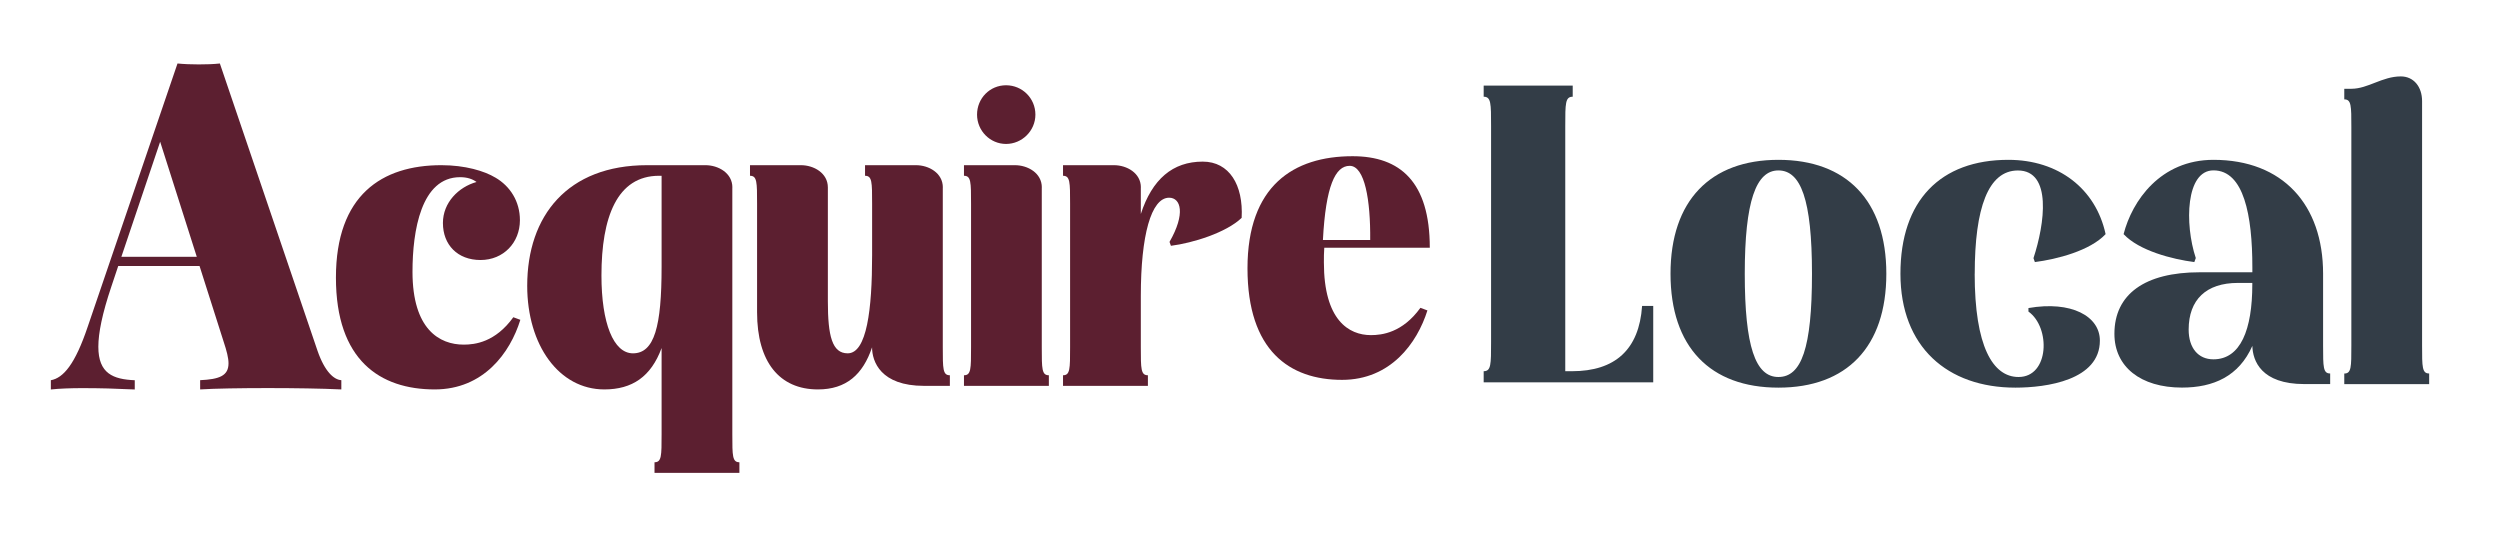
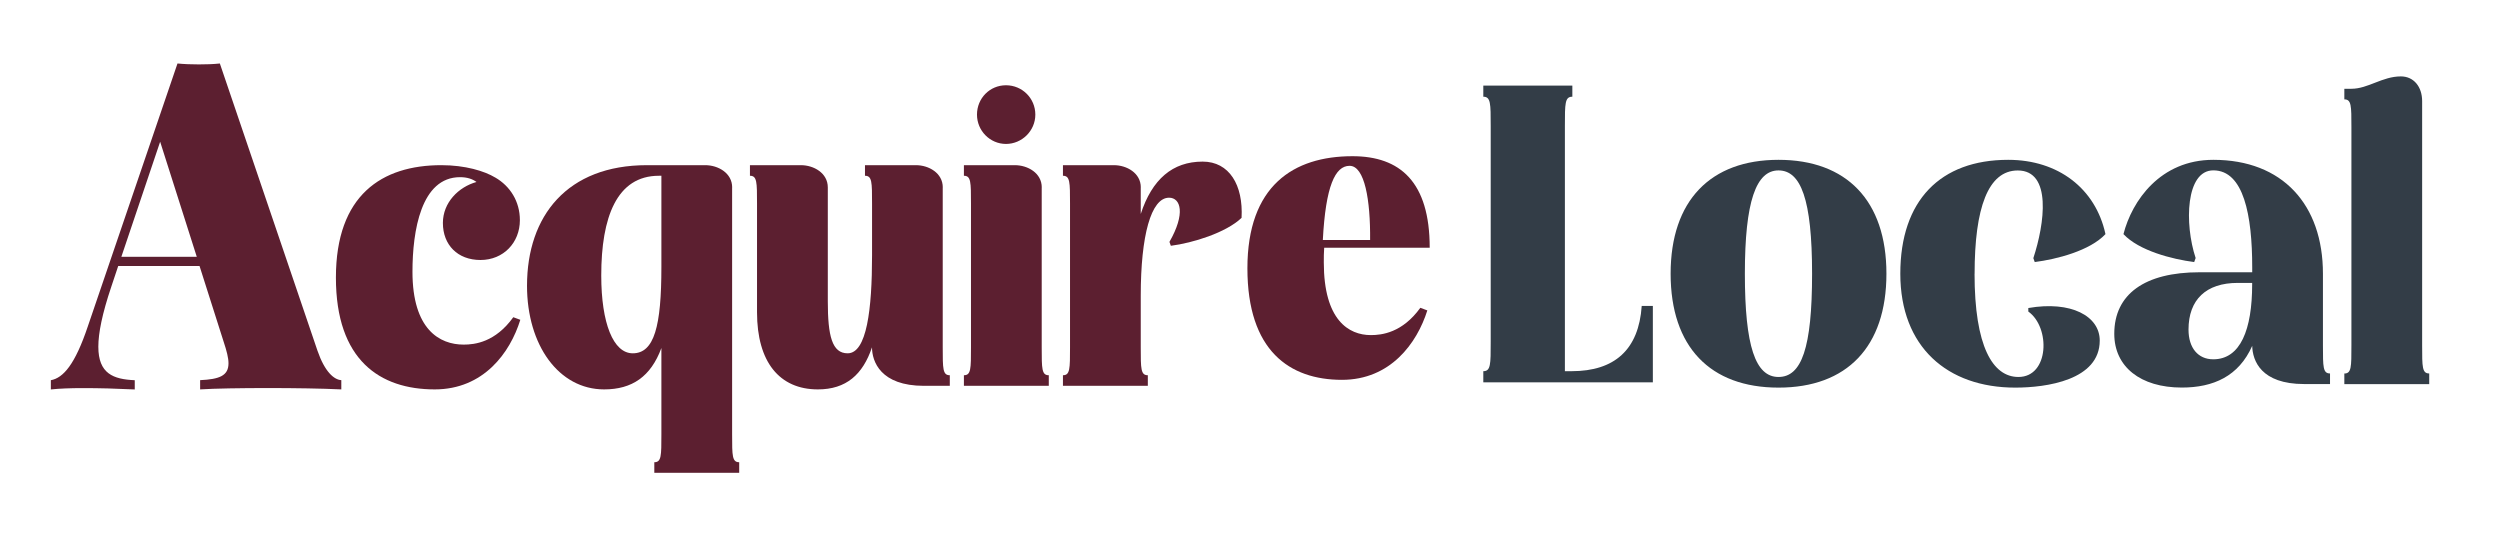
- <svg xmlns="http://www.w3.org/2000/svg" id="Layer_1" data-name="Layer 1" viewBox="0 0 462.67 100.1">
+ <svg xmlns="http://www.w3.org/2000/svg" data-name="Layer 1" viewBox="0 0 462.7 100.1">
  <defs>
-     <style>
-       .cls-1 {
+     <style>.cls-1 {
        fill: #333d47;
      }

      .cls-2 {
        fill: #5c1f30;
-       }
-     </style>
+       }</style>
  </defs>
-   <g>
-     <path class="cls-2" d="M58.76,64.91c1.35,3.91,3.06,5.37,4.41,5.45v1.71c-3.61-.17-8.67-.25-13.59-.25s-9.88.08-12.54.25v-1.71c3.53-.17,5.25-.79,5.25-3.12,0-1-.33-2.29-.91-4.03l-4.45-13.98h-15.05l-1.28,3.83c-1.68,4.99-2.4,8.57-2.4,11.11,0,4.99,2.77,6.03,6.74,6.2v1.71c-3.72-.17-6.34-.25-9.77-.25-1.97,0-4.26.08-5.76.25v-1.71c2.3-.42,4.48-2.91,6.85-9.98L32.85,11.75c1.2.12,2.59.17,3.94.17s2.73-.04,3.9-.17l18.07,53.16ZM29.64,26.23l-7.18,21.3h13.96l-6.78-21.3Z" />
-     <path class="cls-2" d="M91.67,32.86c2.74,1.59,4.55,4.41,4.55,7.89,0,4.15-3.04,7.37-7.29,7.37s-6.96-2.81-6.96-6.85c0-3.78,2.89-6.66,6.22-7.59-.7-.52-1.67-.89-3.04-.89-7.22,0-8.81,9.92-8.81,17.51,0,10.7,5.03,13.48,9.48,13.48,2.07,0,5.85-.44,9.18-5.07l1.3.48c-1.89,6.11-6.81,12.88-15.84,12.88-10.14,0-18.29-5.41-18.29-20.69s8.51-20.81,19.51-20.81c4.41,0,7.96,1.07,10,2.3Z" />
-     <path class="cls-2" d="M262.88,56.97l1.29.48c-1.92,6.09-6.83,12.85-15.8,12.85-9.71,0-17.5-5.39-17.5-20.64s8.49-20.75,19.45-20.75c8.82,0,14.29,4.76,14.29,16.94h-19.53c-.07.89-.07,1.81-.07,2.73,0,10.67,4.61,13.44,8.71,13.44,2.03,0,5.83-.44,9.16-5.06ZM244.83,44.42h8.75c.07-7.38-1-13.73-3.8-13.73-2.66,0-4.43,3.73-4.95,13.73Z" />
-     <path class="cls-2" d="M135.53,34.69v45.69c0,3.99,0,5.17,1.31,5.17v1.96h-15.71v-1.96c1.31,0,1.31-1.18,1.31-5.17v-15.97c-1.96,5.3-5.43,7.66-10.6,7.66-8.38,0-14.27-8.18-14.27-19.18,0-12.96,7.46-22.32,22.19-22.32h10.8c2.36,0,4.98,1.44,4.98,4.12ZM117.14,65.39c3.99,0,5.3-5.04,5.3-15.97v-16.89h-.46c-7.79,0-10.67,7.66-10.67,18.46,0,8.84,2.23,14.4,5.83,14.4Z" />
-     <path class="cls-2" d="M174.48,34.69v29.59c0,3.99,0,5.17,1.31,5.17v1.96h-4.78c-8.05,0-9.62-4.52-9.62-7.13-1.7,5.04-4.78,7.79-10.02,7.79-7.14,0-11.26-5.11-11.26-14.27v-20.1c0-3.99,0-5.17-1.31-5.17v-1.96h9.43c2.36,0,4.98,1.44,4.98,4.12v21.08c0,6.42.79,9.62,3.67,9.62,3.54,0,4.52-8.12,4.52-18.13v-9.56c0-3.99,0-5.17-1.31-5.17v-1.96h9.43c2.36,0,4.97,1.44,4.97,4.12Z" />
-     <path class="cls-2" d="M192.8,34.69v29.59c0,3.99,0,5.17,1.31,5.17v1.96h-15.71v-1.96c1.31,0,1.31-1.18,1.31-5.17v-26.58c0-3.99,0-5.17-1.31-5.17v-1.96h9.43c2.36,0,4.98,1.44,4.98,4.12ZM180.82,21.21c0-3.01,2.36-5.43,5.37-5.43s5.43,2.42,5.43,5.43-2.49,5.43-5.43,5.43-5.37-2.42-5.37-5.43Z" />
-     <path class="cls-2" d="M211.13,34.69v4.91c2.09-6.42,5.89-9.69,11.46-9.69,4.91,0,7.53,4.32,7.2,10.41-2.88,2.75-9.03,4.65-13.09,5.17l-.26-.72c3.01-5.24,2.09-8.18-.07-8.18-3.34,0-5.24,7-5.24,18.13v9.56c0,3.99,0,5.17,1.31,5.17v1.96h-15.71v-1.96c1.31,0,1.31-1.18,1.31-5.17v-26.58c0-3.99,0-5.17-1.31-5.17v-1.96h9.43c2.36,0,4.98,1.44,4.98,4.12Z" />
-   </g>
-   <path class="cls-1" d="M309.16,50.66c0-13.55,7.4-21.08,19.97-21.08s19.97,7.53,19.97,21.08-7.33,21.08-19.97,21.08-19.97-7.53-19.97-21.08ZM335.34,50.66c0-13.81-2.09-19.12-6.22-19.12s-6.22,5.7-6.22,19.12,1.96,19.11,6.22,19.11,6.22-5.3,6.22-19.11Z" />
+   <path class="cls-2" d="M58.76,64.91c1.35,3.91,3.06,5.37,4.41,5.45v1.71c-3.61-.17-8.67-.25-13.59-.25s-9.88.08-12.54.25v-1.71c3.53-.17,5.25-.79,5.25-3.12,0-1-.33-2.29-.91-4.03l-4.45-13.98h-15.05l-1.28,3.83c-1.68,4.99-2.4,8.57-2.4,11.11,0,4.99,2.77,6.03,6.74,6.2v1.71c-3.72-.17-6.34-.25-9.77-.25-1.97,0-4.26.08-5.76.25v-1.71c2.3-.42,4.48-2.91,6.85-9.98L32.85,11.75c1.2.12,2.59.17,3.94.17s2.73-.04,3.9-.17l18.07,53.16ZM29.64,26.23l-7.18,21.3h13.96l-6.78-21.3Z" />
+   <path class="cls-2" d="M91.67,32.86c2.74,1.59,4.55,4.41,4.55,7.89,0,4.15-3.04,7.37-7.29,7.37s-6.96-2.81-6.96-6.85c0-3.78,2.89-6.66,6.22-7.59-.7-.52-1.67-.89-3.04-.89-7.22,0-8.81,9.92-8.81,17.51,0,10.7,5.03,13.48,9.48,13.48,2.07,0,5.85-.44,9.18-5.07l1.3.48c-1.89,6.11-6.81,12.88-15.84,12.88-10.14,0-18.29-5.41-18.29-20.69s8.51-20.81,19.51-20.81c4.41,0,7.96,1.07,10,2.3Z" />
+   <path class="cls-2" d="M262.88,56.97l1.29.48c-1.92,6.09-6.83,12.85-15.8,12.85-9.71,0-17.5-5.39-17.5-20.64s8.49-20.75,19.45-20.75c8.82,0,14.29,4.76,14.29,16.94h-19.53c-.07.89-.07,1.81-.07,2.73,0,10.67,4.61,13.44,8.71,13.44,2.03,0,5.83-.44,9.16-5.06ZM244.83,44.42h8.75c.07-7.38-1-13.73-3.8-13.73-2.66,0-4.43,3.73-4.95,13.73Z" />
+   <path class="cls-2" d="m135.5 34.69v45.69c0 3.99 0 5.17 1.31 5.17v1.96h-15.71v-1.96c1.31 0 1.31-1.18 1.31-5.17v-15.97c-1.96 5.3-5.43 7.66-10.6 7.66-8.38 0-14.27-8.18-14.27-19.18 0-12.96 7.46-22.32 22.19-22.32h10.8c2.36 0 4.98 1.44 4.98 4.12zm-18.39 30.7c3.99 0 5.3-5.04 5.3-15.97v-16.89h-0.46c-7.79 0-10.67 7.66-10.67 18.46 0 8.84 2.23 14.4 5.83 14.4z" />
+   <path class="cls-2" d="M174.48,34.69v29.59c0,3.99,0,5.17,1.31,5.17v1.96h-4.78c-8.05,0-9.62-4.52-9.62-7.13-1.7,5.04-4.78,7.79-10.02,7.79-7.14,0-11.26-5.11-11.26-14.27v-20.1c0-3.99,0-5.17-1.31-5.17v-1.96h9.43c2.36,0,4.98,1.44,4.98,4.12v21.08c0,6.42.79,9.62,3.67,9.62,3.54,0,4.52-8.12,4.52-18.13v-9.56c0-3.99,0-5.17-1.31-5.17v-1.96h9.43c2.36,0,4.97,1.44,4.97,4.12Z" />
+   <path class="cls-2" d="m192.8 34.69v29.59c0 3.99 0 5.17 1.31 5.17v1.96h-15.71v-1.96c1.31 0 1.31-1.18 1.31-5.17v-26.58c0-3.99 0-5.17-1.31-5.17v-1.96h9.43c2.36 0 4.98 1.44 4.98 4.12zm-11.98-13.48c0-3.01 2.36-5.43 5.37-5.43s5.43 2.42 5.43 5.43-2.49 5.43-5.43 5.43-5.37-2.42-5.37-5.43z" />
+   <path class="cls-2" d="M211.13,34.69v4.91c2.09-6.42,5.89-9.69,11.46-9.69,4.91,0,7.53,4.32,7.2,10.41-2.88,2.75-9.03,4.65-13.09,5.17l-.26-.72c3.01-5.24,2.09-8.18-.07-8.18-3.34,0-5.24,7-5.24,18.13v9.56c0,3.99,0,5.17,1.31,5.17v1.96h-15.71v-1.96c1.31,0,1.31-1.18,1.31-5.17v-26.58c0-3.99,0-5.17-1.31-5.17v-1.96h9.43c2.36,0,4.98,1.44,4.98,4.12Z" />
+   <path class="cls-1" d="m309.2 50.66c0-13.55 7.4-21.08 19.97-21.08s19.97 7.53 19.97 21.08-7.33 21.08-19.97 21.08-19.97-7.53-19.97-21.08zm26.18 0c0-13.81-2.09-19.12-6.22-19.12s-6.22 5.7-6.22 19.12 1.96 19.11 6.22 19.11 6.22-5.3 6.22-19.11z" />
  <path class="cls-1" d="M365.45,50.66c0,13.42,3.34,19.11,8.12,19.11,5.7,0,5.96-9.17,1.83-12.11v-.65c7.92-1.38,13.22,1.5,13.22,6.02,0,7.33-9.88,8.71-15.64,8.71-12.57,0-21.27-7.53-21.27-21.08s7.4-21.08,19.97-21.08c9.23,0,16.17,5.3,18,13.75-2.88,3.08-9.03,4.65-13.09,5.17l-.26-.72c2.09-6.35,3.47-16.23-2.88-16.23-5.5,0-7.99,6.94-7.99,19.12Z" />
  <path class="cls-1" d="M406.36,47.78l-.26.72c-4.06-.52-10.21-2.09-13.09-5.17,1.57-6.15,6.81-13.75,16.63-13.75,12.83,0,20.29,8.31,20.29,21.08v13.29c0,3.99,0,5.17,1.31,5.17v1.96h-4.78c-7.99,0-9.56-4.32-9.62-7.07-2.49,5.63-7.2,7.72-13.03,7.72-7.66,0-12.5-3.86-12.5-9.95,0-7.33,5.63-11.39,15.78-11.39h9.75v-.92c0-9.62-1.57-17.94-7.2-17.94-5.11,0-5.37,9.88-3.27,16.23ZM409.63,66.5c5.04,0,7.2-5.5,7.2-13.88v-.26h-2.68c-5.83,0-9.1,3.08-9.1,8.64,0,3.4,1.77,5.5,4.58,5.5Z" />
-   <path class="cls-1" d="M449.56,71.09h-15.71v-1.96c1.31,0,1.31-1.18,1.31-5.17V23.56c0-3.99,0-5.17-1.31-5.17v-1.96h1.31c3.08,0,5.7-2.29,9.16-2.29,2.36,0,3.93,1.9,3.93,4.58v45.23c0,3.99,0,5.17,1.31,5.17v1.96Z" />
-   <path class="cls-1" d="M291.05,17.9c-1.37,0-1.37,1.24-1.37,5.42v45.38h1.24c7.96,0,12.43-3.98,12.98-12.08h2.06v14.14h-31.38v-2.06c1.37,0,1.37-1.24,1.37-5.42V23.32c0-4.19,0-5.42-1.37-5.42v-2.06h16.48v2.06Z" />
+   <path class="cls-1" d="m449.6 71.09h-15.71v-1.96c1.31 0 1.31-1.18 1.31-5.17v-40.4c0-3.99 0-5.17-1.31-5.17v-1.96h1.31c3.08 0 5.7-2.29 9.16-2.29 2.36 0 3.93 1.9 3.93 4.58v45.23c0 3.99 0 5.17 1.31 5.17v1.96z" />
+   <path class="cls-1" d="m291 17.9c-1.37 0-1.37 1.24-1.37 5.42v45.38h1.24c7.96 0 12.43-3.98 12.98-12.08h2.06v14.14h-31.38v-2.06c1.37 0 1.37-1.24 1.37-5.42v-39.96c0-4.19 0-5.42-1.37-5.42v-2.06h16.48v2.06z" />
</svg>
